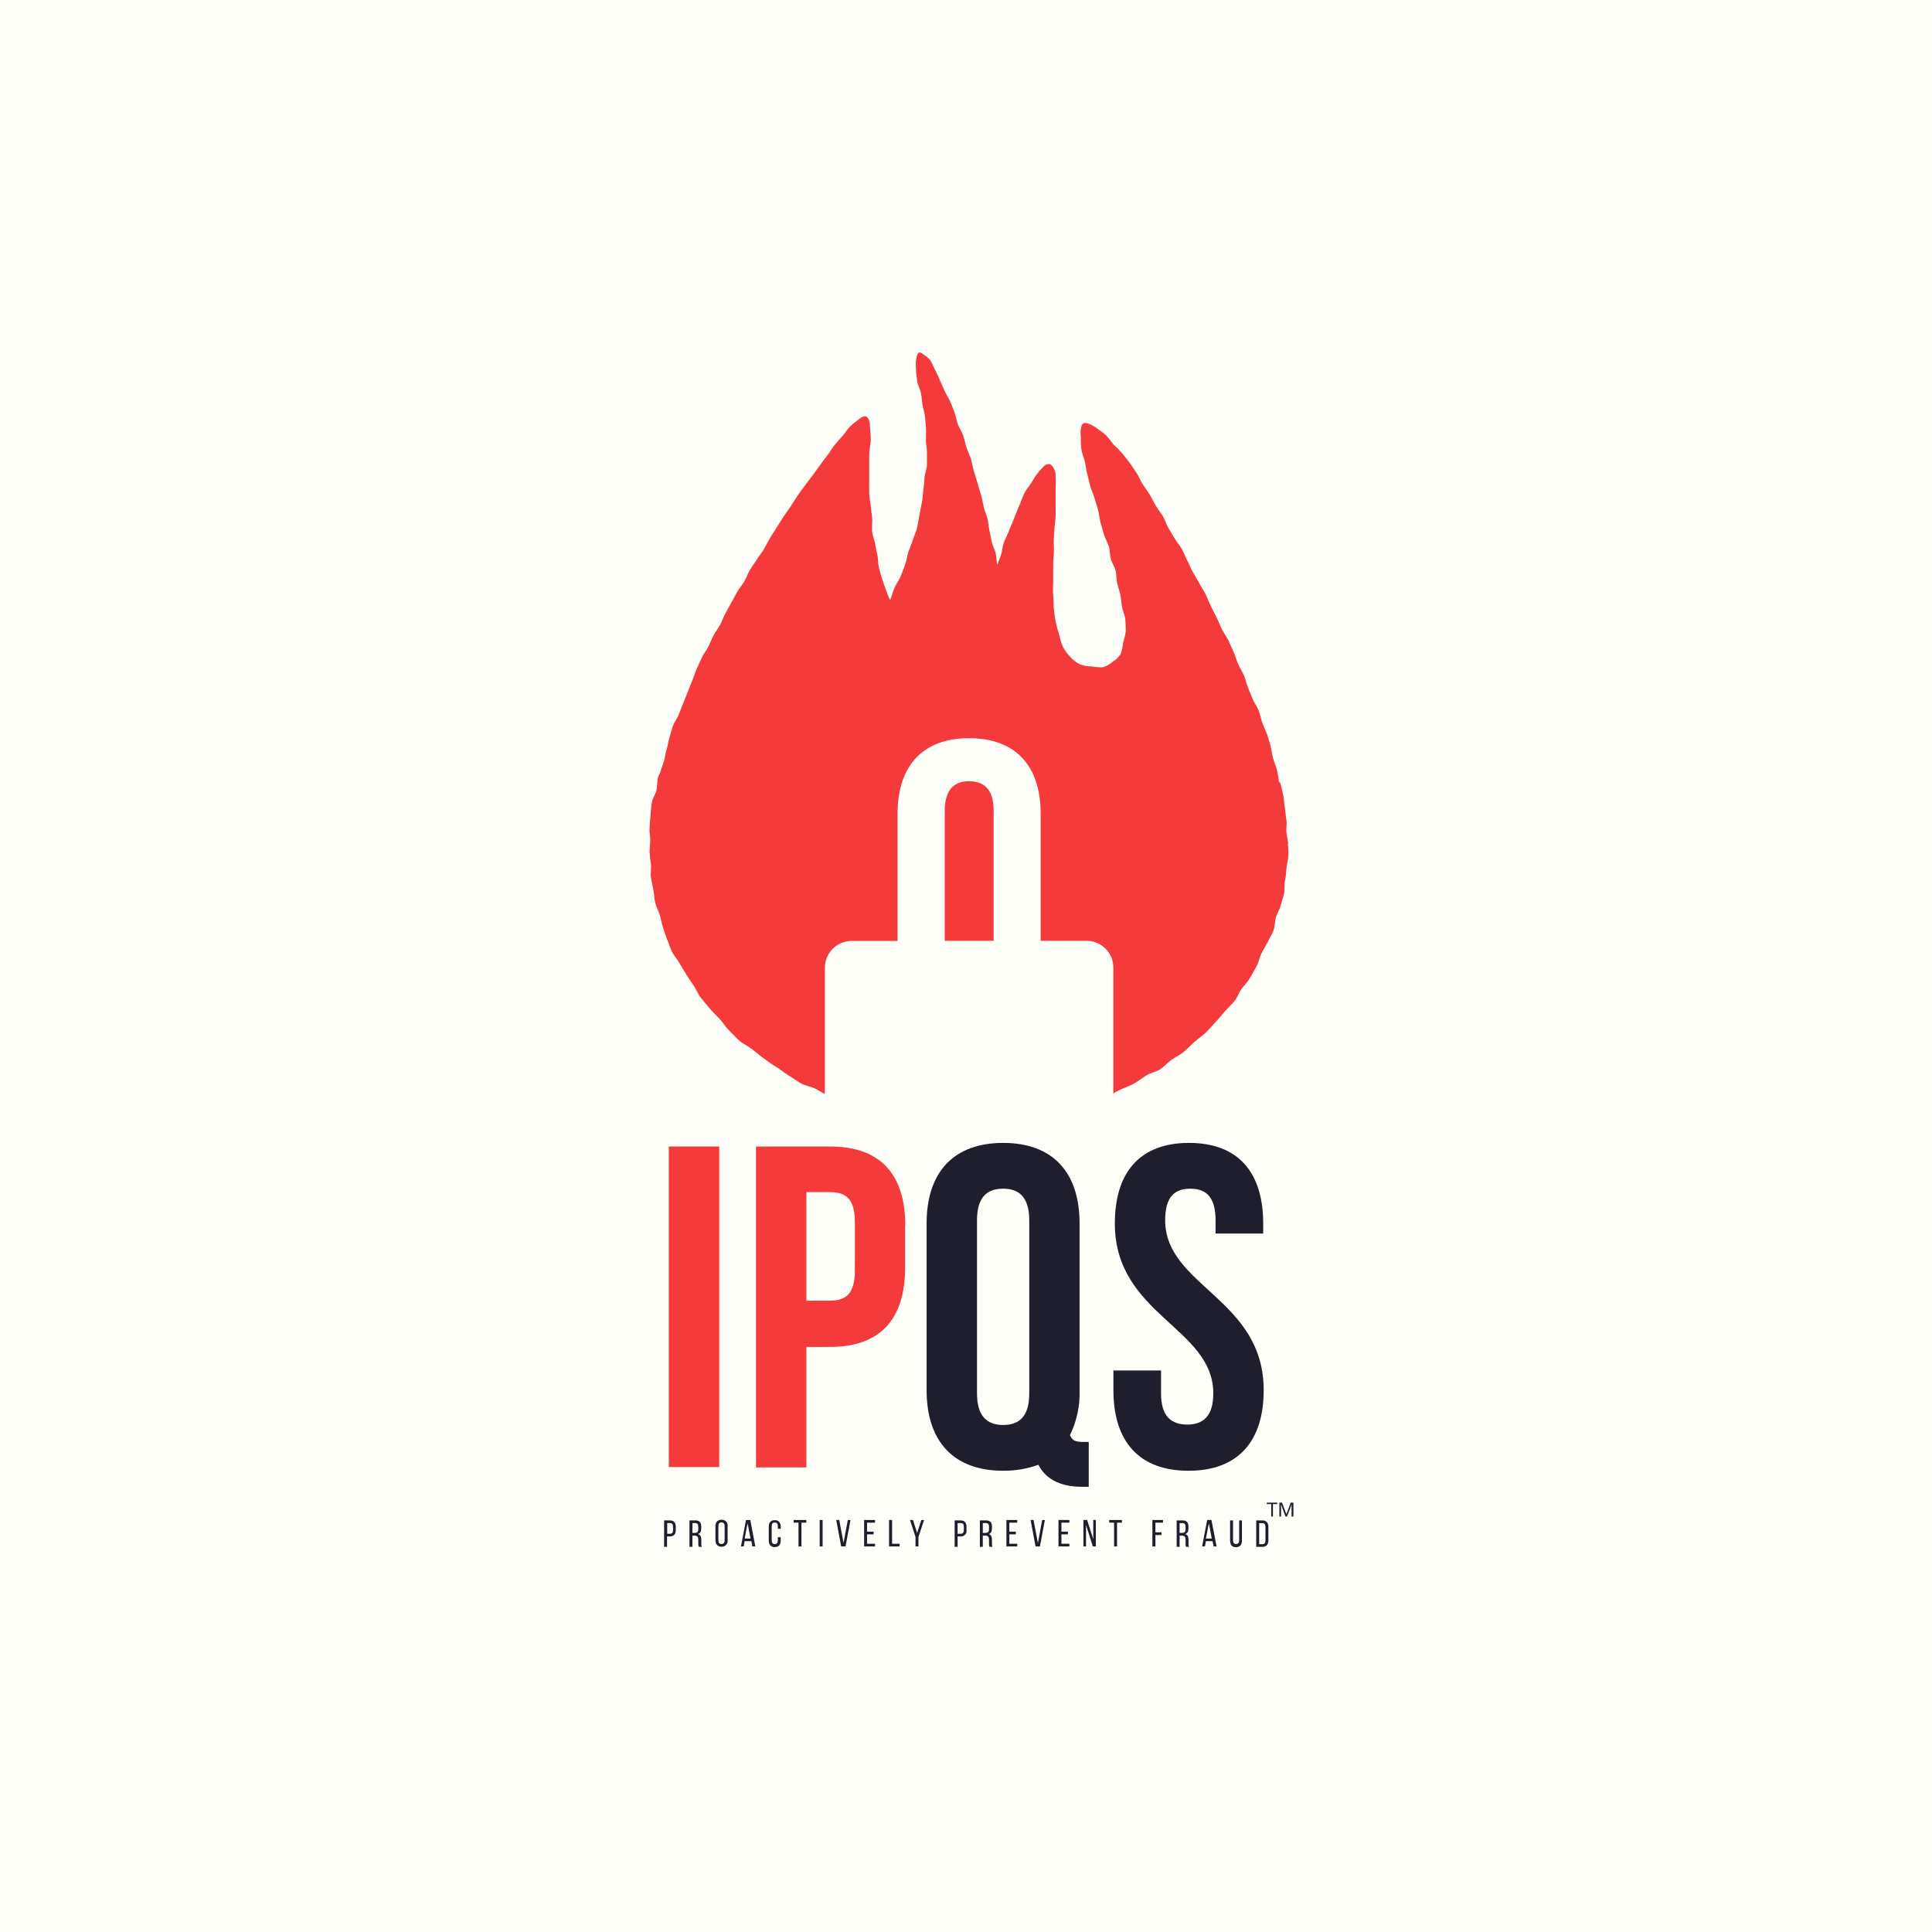
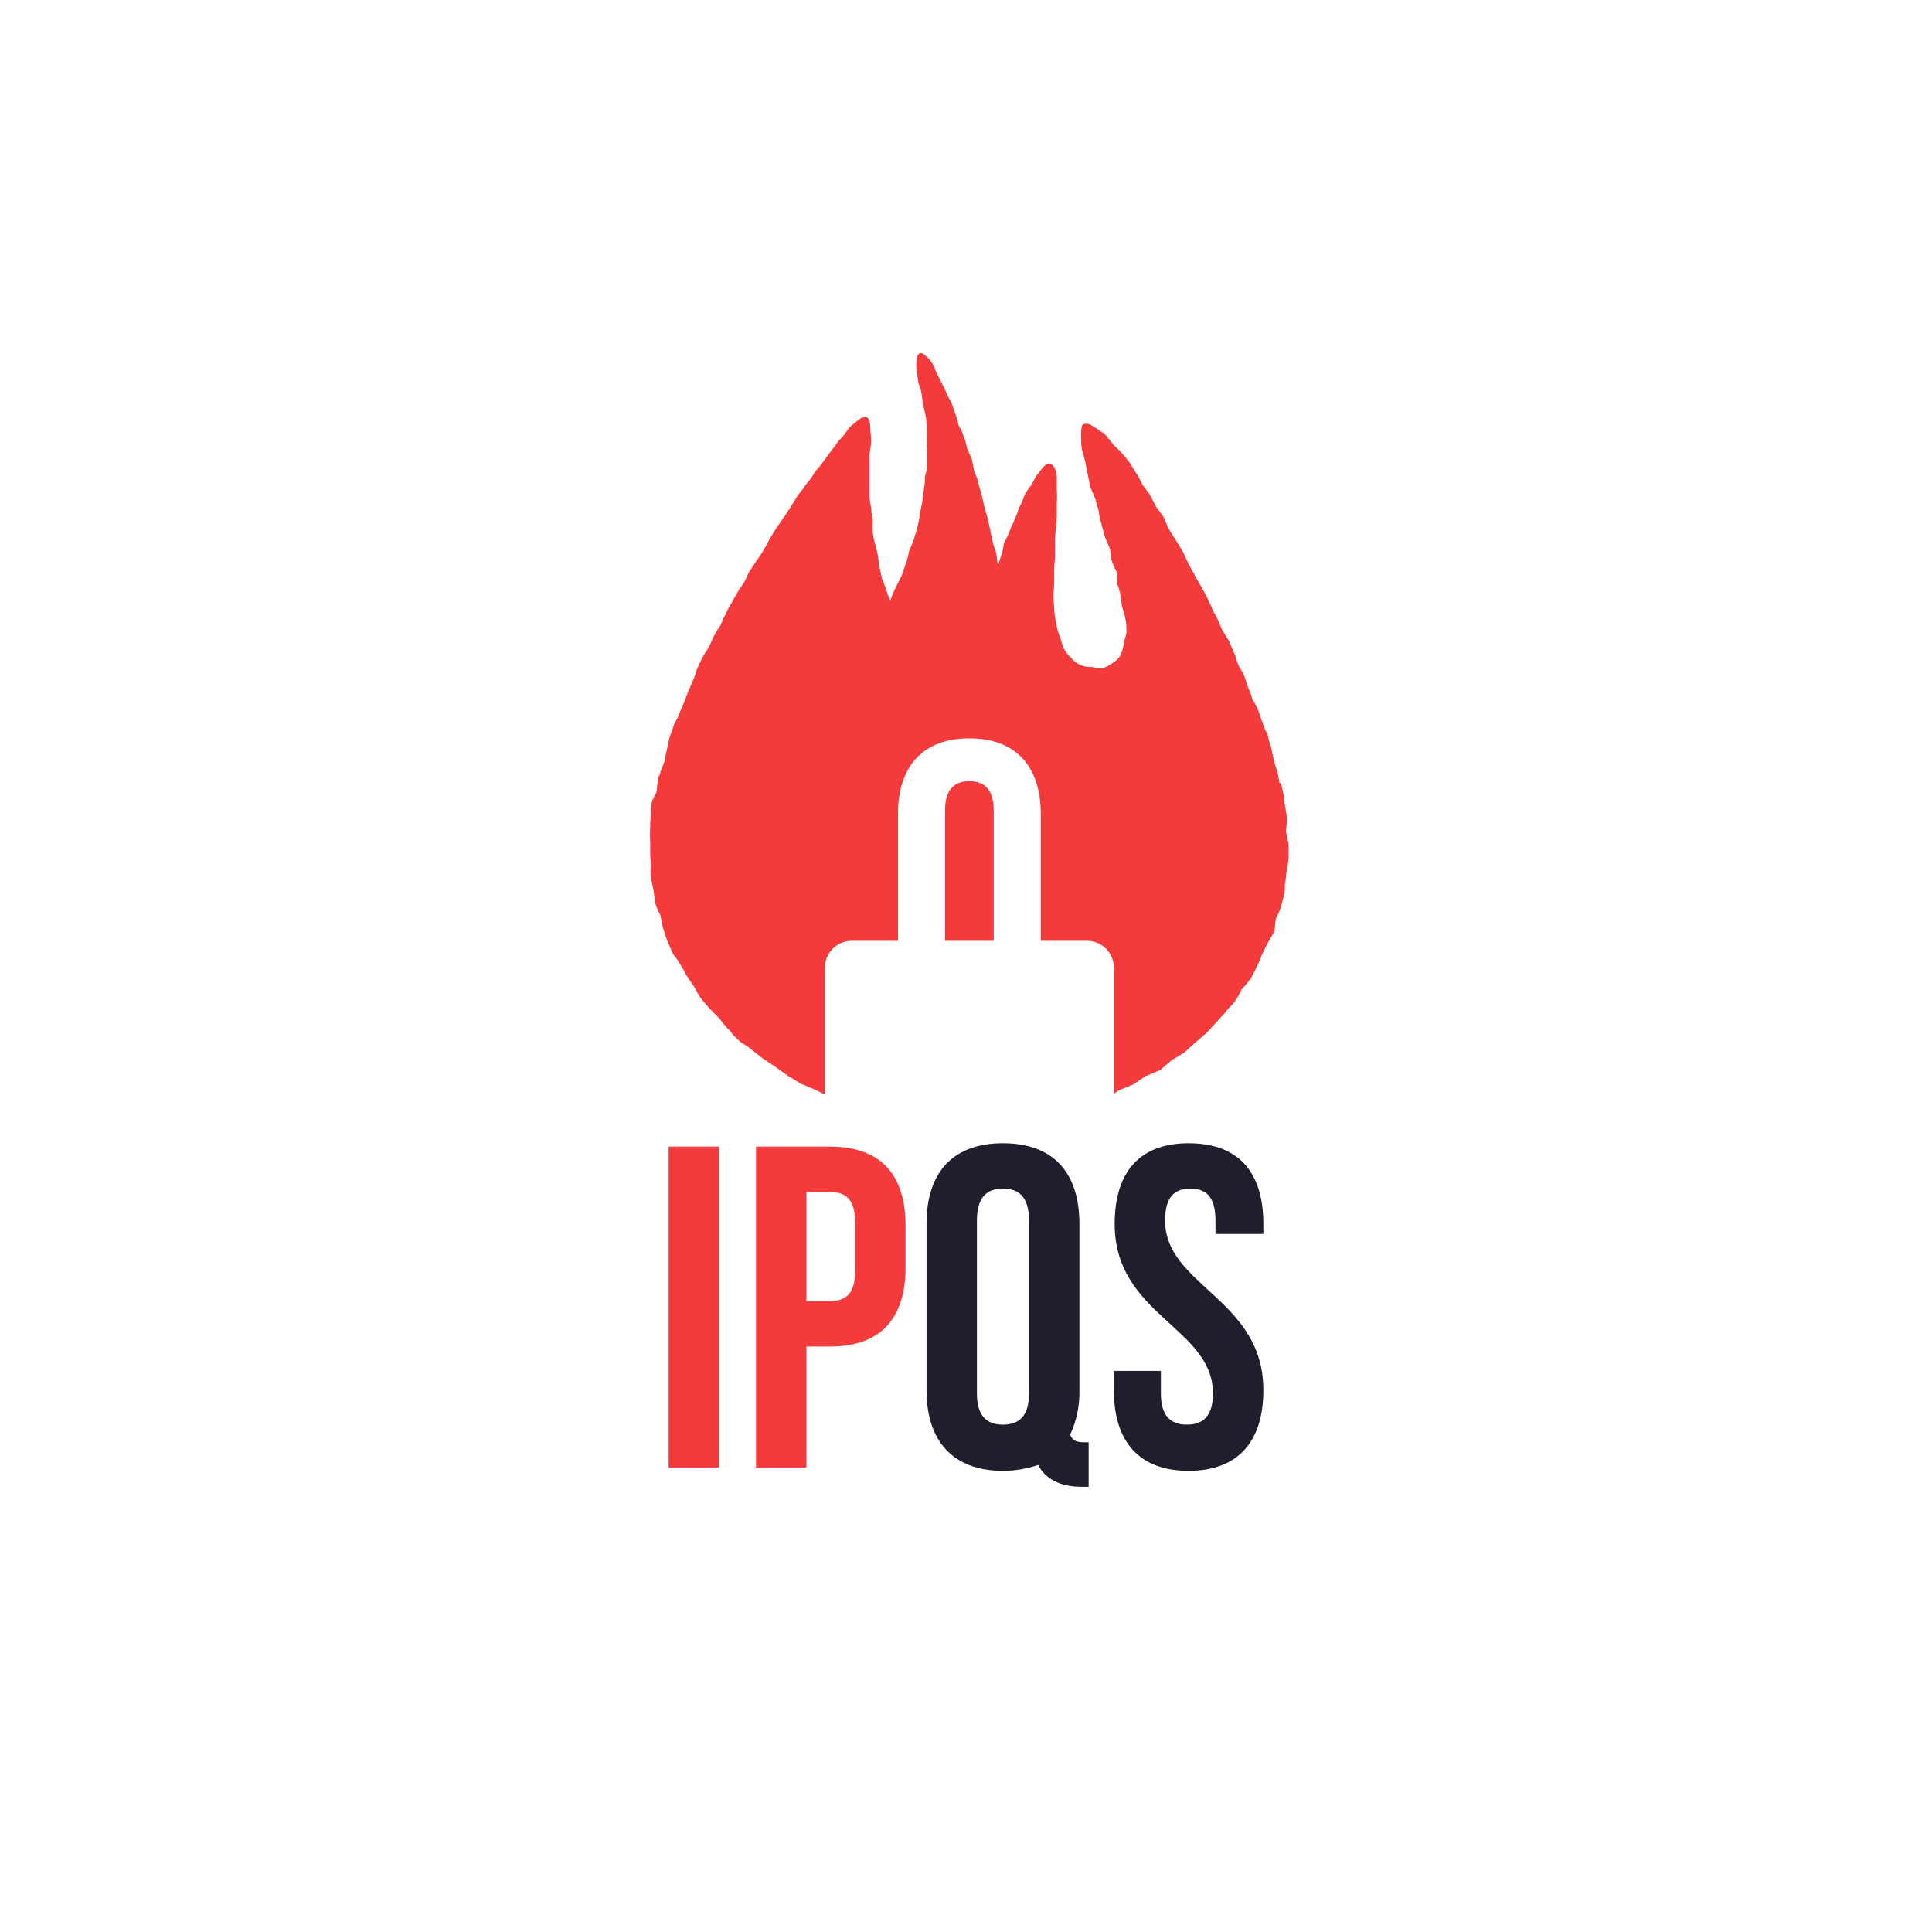
- <svg xmlns="http://www.w3.org/2000/svg" id="Layer_1" data-name="Layer 1" viewBox="0 0 230 230">
-   <defs>
-     <style>.cls-1{fill:#fffff9;}.cls-2{fill:#f43a3a;}.cls-3,.cls-4{fill:#1f1e2c;}.cls-4{font-size:2.33px;font-family:Poppins-Regular, Poppins;}</style>
-   </defs>
-   <rect class="cls-1" width="230" height="230" />
-   <path class="cls-2" d="M115.38,93c-1.78,0-2.91,1-2.91,3.52V112h5.82V96.53c0-2.55-1.12-3.52-2.91-3.52" />
-   <path class="cls-2" d="M153.35,100.51c0-.49-.18-1-.21-1.46s.09-1,0-1.48-.11-1-.19-1.46-.09-1-.19-1.46-.22-1-.34-1.44c0,0-.14-.08-.15-.13-.09-.47-.14-1-.26-1.45s-.33-.94-.47-1.42-.16-1-.3-1.46-.27-1-.43-1.42-.41-.92-.57-1.39-.25-1-.43-1.44-.53-.87-.71-1.34-.37-.93-.56-1.39-.27-1-.48-1.43-.48-.88-.69-1.35-.31-.95-.53-1.41-.4-.92-.62-1.38-.55-.86-.77-1.31-.39-.93-.62-1.39-.45-.9-.68-1.35-.39-.94-.62-1.39-.52-.88-.75-1.32-.53-.87-.77-1.32-.42-.92-.66-1.37-.41-.94-.65-1.38-.6-.82-.85-1.26-.53-.86-.78-1.3-.4-1-.65-1.39-.59-.82-.84-1.24-.47-.92-.73-1.34-.58-.82-.84-1.23-.45-.94-.72-1.34-.57-.84-.84-1.22-.62-.78-.9-1.14a13.75,13.75,0,0,0-1-1,12.31,12.31,0,0,0-.89-1.11,10.78,10.78,0,0,0-1-.75,3.83,3.83,0,0,0-1-.58c-.47-.19-.71-.17-.88.16a2.77,2.77,0,0,0-.11,1.35,11.27,11.27,0,0,0,.06,1.48c.07.46.28.94.41,1.46s.16,1,.29,1.48.23,1,.36,1.47.37.93.51,1.42.29,1,.43,1.45.15,1,.29,1.49l.42,1.45c.15.49.44.93.58,1.41s.09,1,.22,1.46.45.9.57,1.37.07,1,.18,1.47.28.95.38,1.41.12,1,.2,1.45.35,1,.39,1.43.06,1,.06,1.46a8,8,0,0,1-.32,1.38,4.67,4.67,0,0,1-.31,1.37,2.82,2.82,0,0,1-.95.9,2.92,2.92,0,0,1-1.13.64,5.63,5.63,0,0,1-1.32-.09,4,4,0,0,1-1.38-.23,3.79,3.79,0,0,1-1.18-.89,5.14,5.14,0,0,1-.9-1.23,9.21,9.21,0,0,1-.46-1.51,12.43,12.43,0,0,1-.41-1.52c-.08-.5-.16-1-.21-1.57s0-1-.07-1.57,0-1,0-1.57,0-1,0-1.56,0-1,.06-1.56,0-1.06,0-1.57.06-1.05.08-1.56.13-1,.15-1.53,0-1.09,0-1.59,0-1.11,0-1.6a15.62,15.62,0,0,0,0-1.59,1.82,1.82,0,0,0-.52-1.33c-.24-.17-.56-.21-1,.26a8.47,8.47,0,0,0-.84,1c-.22.31-.41.69-.63,1s-.48.63-.68,1-.33.8-.51,1.2-.32.8-.5,1.21-.31.82-.48,1.23-.36.79-.52,1.22-.38.79-.52,1.22-.16.93-.3,1.36-.32.77-.45,1.21c-.09-.48-.09-.9-.18-1.36s-.36-.89-.46-1.35-.19-.94-.29-1.4-.12-1-.23-1.42-.33-.88-.44-1.33-.18-1-.3-1.39-.3-1-.43-1.45-.3-1-.44-1.44-.21-1-.36-1.49-.38-.91-.53-1.37-.24-1-.4-1.45-.45-.83-.62-1.27-.23-1-.4-1.44-.35-.9-.53-1.32-.45-.8-.63-1.2-.37-.87-.55-1.25-.38-.87-.57-1.22-.39-.89-.59-1.2a3,3,0,0,0-.83-.72c-.4-.34-.64-.34-.79.15a4.26,4.26,0,0,0-.1,1.51c0,.42.05.94.14,1.51s.31.83.43,1.36.11.95.19,1.41.24.89.3,1.36.09,1,.12,1.43,0,1,0,1.46.12,1,.12,1.45,0,1,0,1.46-.23,1-.28,1.44-.06,1-.13,1.45-.08,1-.16,1.45-.19,1-.3,1.54-.16,1-.28,1.55-.35,1-.5,1.47-.38,1-.54,1.44-.21,1-.39,1.52-.36,1-.55,1.45-.51.88-.72,1.35-.33,1-.55,1.49c-.16-.43-.37-.87-.51-1.3s-.32-.87-.45-1.3-.26-.9-.37-1.34-.07-1-.17-1.42-.19-.91-.27-1.36-.28-.88-.34-1.34,0-1,0-1.48-.13-1-.17-1.55-.17-1-.19-1.55,0-1.08,0-1.59,0-1.08,0-1.58,0-1.09,0-1.59.16-1.12.18-1.61-.07-1.12-.09-1.56c0-.73-.17-1.12-.4-1.26s-.48-.07-1,.35a9.61,9.61,0,0,0-1,.83c-.29.3-.56.75-.9,1.14s-.62.67-.94,1.07-.54.82-.86,1.23-.58.76-.88,1.18-.57.79-.88,1.21-.6.76-.9,1.19-.6.79-.89,1.22-.53.86-.83,1.3-.58.81-.87,1.25-.53.87-.82,1.31-.52.82-.78,1.24-.46.87-.72,1.3-.57.78-.83,1.21-.56.81-.81,1.23-.4.91-.65,1.34-.59.79-.84,1.23-.47.86-.71,1.29l-.71,1.3c-.24.43-.39.9-.62,1.34s-.56.82-.79,1.27-.39.89-.61,1.33-.56.83-.77,1.28-.4.89-.61,1.34-.32.92-.52,1.37-.35.91-.54,1.36-.36.91-.54,1.36-.37.9-.54,1.36-.51.86-.68,1.32-.27.93-.42,1.39-.2,1-.34,1.42-.19.94-.32,1.41-.34.91-.46,1.38c-.06.18-.19.34-.24.52-.14.5-.08,1-.19,1.53s-.46,1-.55,1.47-.11,1-.17,1.53-.07,1-.11,1.54.09,1,.08,1.48-.09,1-.07,1.48.12,1,.16,1.48-.08,1,0,1.49.2,1,.29,1.48.1,1,.21,1.49.4,1,.54,1.45.21,1,.38,1.48.31,1,.51,1.46.34,1,.57,1.46.64.89.89,1.35.55.92.83,1.38.6.9.9,1.35.49,1,.82,1.4.71.86,1.07,1.29.78.81,1.17,1.23.66.9,1.06,1.3.78.83,1.21,1.22,1,.64,1.48,1,.91.74,1.39,1.09.94.71,1.44,1,1,.72,1.46,1,1,.67,1.54,1,1.21.4,1.76.67.78.45,1.18.66V115.2a3.18,3.18,0,0,1,3.18-3.18h5.47V96.88c0-5.71,3-9,8.52-9s8.52,3.27,8.52,9V112h5.47a3.18,3.18,0,0,1,3.18,3.18v15a5.9,5.9,0,0,1,.69-.4c.54-.26,1.14-.44,1.66-.72s1-.66,1.52-1,1.2-.43,1.7-.76.87-.79,1.35-1.13,1.07-.59,1.53-1,.83-.81,1.27-1.19.94-.71,1.35-1.11.76-.84,1.15-1.25.73-.85,1.1-1.27.81-.8,1.15-1.24.5-1,.81-1.41.74-.84,1-1.29.52-.94.78-1.4.32-1,.55-1.47.55-.91.76-1.39.54-.92.71-1.41.12-1,.27-1.5.44-.95.57-1.44.32-1,.41-1.46,0-1,.11-1.5.12-1,.17-1.48.2-1,.22-1.48,0-1-.06-1.48" />
-   <rect class="cls-2" x="79.62" y="136.49" width="6" height="38.16" />
-   <path class="cls-2" d="M107.75,145.92v5c0,6.1-2.94,9.43-8.94,9.43H96v14.34H90V136.49h8.83c6,0,8.94,3.33,8.94,9.43m-11.77-4v12.92h2.83c1.91,0,2.94-.87,2.94-3.59v-5.73c0-2.72-1-3.6-2.94-3.6Z" />
-   <path class="cls-3" d="M110.31,145.65c0-6.11,3.22-9.59,9.11-9.59s9.1,3.48,9.1,9.59V165.5a11.28,11.28,0,0,1-1.14,5.34c.27.71.71.82,1.69.82h.54V177h-.81c-2.67,0-4.36-1-5.18-2.62a12.22,12.22,0,0,1-4.2.71c-5.89,0-9.11-3.49-9.11-9.59Zm6,20.23c0,2.72,1.2,3.76,3.11,3.76s3.11-1,3.11-3.76V145.27c0-2.73-1.2-3.76-3.11-3.76s-3.11,1-3.11,3.76Z" />
-   <path class="cls-3" d="M141.55,136.06c5.83,0,8.83,3.48,8.83,9.59v1.2h-5.67v-1.58c0-2.73-1.09-3.76-3-3.76s-3,1-3,3.76c0,7.85,11.73,9.32,11.73,20.23,0,6.1-3.06,9.59-8.95,9.59s-8.94-3.49-8.94-9.59v-2.35h5.67v2.73c0,2.72,1.2,3.71,3.11,3.71s3.11-1,3.11-3.71c0-7.85-11.72-9.33-11.72-20.23,0-6.11,3-9.59,8.83-9.59" />
-   <path class="cls-3" d="M79.74,181c.5,0,.71.29.71.77v.38c0,.5-.23.76-.73.76h-.31v1.24h-.35V181Zm0,1.59c.26,0,.38-.12.38-.42v-.42c0-.29-.1-.43-.36-.43h-.33v1.27Z" />
-   <path class="cls-3" d="M82.78,181c.49,0,.7.25.7.72v.26c0,.34-.12.56-.39.64.29.09.4.32.4.66v.49a.78.78,0,0,0,.06.38h-.36a.82.82,0,0,1-.06-.38v-.5c0-.35-.16-.46-.45-.46h-.25v1.34h-.35V181Zm-.09,1.49c.28,0,.44-.09.44-.44v-.3c0-.28-.1-.43-.36-.43h-.34v1.17Z" />
-   <path class="cls-3" d="M85.17,181.71c0-.48.24-.79.72-.79a.69.69,0,0,1,.73.79v1.63a.69.69,0,0,1-.73.79c-.48,0-.72-.31-.72-.79Zm.35,1.65c0,.29.12.45.37.45s.38-.16.38-.45v-1.67c0-.28-.12-.45-.38-.45s-.37.17-.37.45Z" />
-   <path class="cls-3" d="M88.65,183.47l-.12.63h-.32l.6-3.15h.51l.6,3.15h-.35l-.12-.63Zm0-.31h.7l-.35-1.81Z" />
-   <path class="cls-3" d="M92.94,181.71V182H92.6v-.3c0-.28-.11-.45-.37-.45s-.36.17-.36.45v1.67c0,.28.11.45.36.45s.37-.17.37-.45V183h.34v.39c0,.48-.23.79-.71.79s-.71-.31-.71-.79v-1.63c0-.48.22-.79.71-.79s.71.31.71.79" />
-   <polygon class="cls-3" points="95.06 184.1 95.06 181.27 94.48 181.27 94.48 180.95 95.99 180.95 95.99 181.27 95.41 181.27 95.41 184.1 95.06 184.1" />
-   <rect class="cls-3" x="97.58" y="180.95" width="0.35" height="3.15" />
-   <polygon class="cls-3" points="99.91 180.95 100.42 183.69 100.93 180.95 101.25 180.95 100.66 184.1 100.14 184.1 99.55 180.95 99.91 180.95" />
-   <polygon class="cls-3" points="104 182.34 104 182.66 103.22 182.66 103.22 183.78 104.17 183.78 104.17 184.1 102.87 184.1 102.87 180.95 104.17 180.95 104.17 181.27 103.22 181.27 103.22 182.34 104 182.34" />
-   <polygon class="cls-3" points="105.84 184.1 105.84 180.95 106.2 180.95 106.2 183.78 107.1 183.78 107.1 184.1 105.84 184.1" />
-   <polygon class="cls-3" points="108.99 182.97 108.33 180.95 108.69 180.95 109.18 182.5 109.68 180.95 110.01 180.95 109.34 182.97 109.34 184.1 108.99 184.1 108.99 182.97" />
-   <path class="cls-3" d="M114.35,181c.5,0,.71.29.71.77v.38a.66.66,0,0,1-.74.76H114v1.24h-.35V181Zm0,1.59c.26,0,.39-.12.39-.42v-.42c0-.29-.1-.43-.36-.43H114v1.27Z" />
-   <path class="cls-3" d="M117.38,181c.5,0,.71.25.71.72v.26c0,.34-.12.56-.39.64.28.09.39.32.39.66v.49a.92.92,0,0,0,.06.38h-.35a.82.82,0,0,1-.06-.38v-.5c0-.35-.17-.46-.46-.46H117v1.34h-.35V181Zm-.09,1.49c.28,0,.45-.09.45-.44v-.3c0-.28-.1-.43-.36-.43H117v1.17Z" />
-   <polygon class="cls-3" points="120.93 182.34 120.93 182.66 120.16 182.66 120.16 183.78 121.1 183.78 121.1 184.1 119.81 184.1 119.81 180.95 121.1 180.95 121.1 181.27 120.16 181.27 120.16 182.34 120.93 182.34" />
-   <polygon class="cls-3" points="123.04 180.95 123.56 183.69 124.07 180.95 124.39 180.95 123.8 184.1 123.28 184.1 122.69 180.95 123.04 180.95" />
-   <polygon class="cls-3" points="127.13 182.34 127.13 182.66 126.36 182.66 126.36 183.78 127.31 183.78 127.31 184.1 126.01 184.1 126.01 180.95 127.31 180.95 127.31 181.27 126.36 181.27 126.36 182.34 127.13 182.34" />
-   <polygon class="cls-3" points="129.29 184.1 128.98 184.1 128.98 180.95 129.42 180.95 130.15 183.23 130.15 180.95 130.46 180.95 130.46 184.1 130.1 184.1 129.29 181.55 129.29 184.1" />
-   <polygon class="cls-3" points="132.63 184.1 132.63 181.27 132.05 181.27 132.05 180.95 133.56 180.95 133.56 181.27 132.98 181.27 132.98 184.1 132.63 184.1" />
-   <polygon class="cls-3" points="138.27 182.42 138.27 182.74 137.55 182.74 137.55 184.1 137.19 184.1 137.19 180.95 138.45 180.95 138.45 181.27 137.55 181.27 137.55 182.42 138.27 182.42" />
-   <path class="cls-3" d="M140.78,181c.49,0,.7.25.7.72v.26c0,.34-.12.56-.39.64.29.09.4.32.4.66v.49a.78.78,0,0,0,.06.38h-.36a.85.85,0,0,1-.05-.38v-.5c0-.35-.17-.46-.46-.46h-.25v1.34h-.35V181Zm-.09,1.49c.28,0,.45-.09.45-.44v-.3c0-.28-.11-.43-.37-.43h-.34v1.17Z" />
-   <path class="cls-3" d="M143.56,183.47l-.12.63h-.33l.6-3.15h.51l.61,3.15h-.35l-.13-.63Zm0-.31h.7l-.35-1.81Z" />
-   <path class="cls-3" d="M146.79,183.36c0,.28.11.45.36.45s.37-.17.37-.45V181h.33v2.39c0,.48-.22.8-.71.8s-.7-.32-.7-.8V181h.35Z" />
-   <path class="cls-3" d="M150.28,181c.49,0,.72.3.72.78v1.59c0,.48-.23.78-.72.78h-.73V181Zm0,2.83c.25,0,.37-.16.37-.44v-1.62c0-.29-.12-.45-.37-.45h-.38v2.51Z" />
-   <text class="cls-4" transform="translate(150.79 180.54)">TM</text>
+ <svg xmlns="http://www.w3.org/2000/svg" id="eae568ab-2862-40ec-9133-8a40986d66fa" data-name="Layer 1" width="230" height="230" viewBox="0 0 230 230">
+   <path d="M115.4,93c1.8,0,2.9,1,2.9,3.5V112h-5.8V96.5c0-2.5,1.1-3.5,2.9-3.5m38,7.5-.3-1.5c0-.4.1-.9.1-1.4s-.1-1-.2-1.5-.1-1-.2-1.5l-.3-1.4h-.2a8,8,0,0,0-.3-1.5c-.1-.4-.3-.9-.4-1.4l-.3-1.4a8.3,8.3,0,0,1-.4-1.5,5.9,5.9,0,0,1-.6-1.4c-.2-.4-.3-.9-.5-1.4a5.4,5.4,0,0,0-.7-1.3,5.8,5.8,0,0,0-.5-1.4c-.2-.5-.3-1-.5-1.5s-.5-.8-.7-1.3-.3-1-.5-1.4l-.6-1.4-.8-1.3-.6-1.4a9.1,9.1,0,0,1-.7-1.4l-.6-1.3-.8-1.4c-.2-.4-.5-.8-.7-1.3a8.3,8.3,0,0,1-.7-1.3c-.3-.5-.4-1-.7-1.4a14.8,14.8,0,0,0-.8-1.3l-.8-1.3-.6-1.4-.9-1.2c-.2-.5-.5-.9-.7-1.4l-.9-1.2a8.3,8.3,0,0,0-.7-1.3l-.8-1.3-.9-1.1a9.4,9.4,0,0,0-1-1l-.9-1.1c-.3-.4-.7-.5-1-.8l-1-.6c-.5-.1-.7-.1-.9.2a4.9,4.9,0,0,0-.1,1.4,7.1,7.1,0,0,0,.1,1.4c.1.5.3,1,.4,1.5l.3,1.5.3,1.5.6,1.4a10.3,10.3,0,0,0,.4,1.4,8,8,0,0,0,.3,1.5c.1.5.3,1,.4,1.5a14.7,14.7,0,0,0,.6,1.4c.1.4.1,1,.2,1.4a8.4,8.4,0,0,0,.6,1.4c.1.5,0,1,.1,1.5a7.4,7.4,0,0,1,.4,1.4c.1.5.1,1,.2,1.4a8.3,8.3,0,0,1,.4,1.5,7.1,7.1,0,0,1,.1,1.4c0,.5-.3,1-.3,1.4a5.7,5.7,0,0,1-.4,1.4,2.6,2.6,0,0,1-.9.9,3.9,3.9,0,0,1-1.1.6,3.4,3.4,0,0,1-1.4-.1,2.9,2.9,0,0,1-2.5-1.1,3.4,3.4,0,0,1-.9-1.2c-.2-.5-.3-1-.5-1.5s-.3-1-.4-1.6a7.7,7.7,0,0,1-.2-1.5c0-.5-.1-1.1-.1-1.6s.1-1,.1-1.6V67.7c0-.6.1-1.1.1-1.6V64.5a7.6,7.6,0,0,1,.1-1.5c0-.5.1-1.1.1-1.6V59.9a8.5,8.5,0,0,0,0-1.6V56.7c-.1-.8-.3-1.2-.6-1.4s-.5-.2-1,.3l-.8,1-.6,1.1a8.6,8.6,0,0,0-.7,1c-.2.3-.3.8-.5,1.2a4.3,4.3,0,0,0-.5,1.2l-.5,1.2a6.1,6.1,0,0,0-.5,1.2l-.6,1.2a5.8,5.8,0,0,1-.3,1.4l-.4,1.2c-.1-.5-.1-.9-.2-1.4s-.3-.8-.4-1.3l-.3-1.4-.3-1.4c-.1-.5-.3-.9-.4-1.4l-.3-1.3c-.1-.5-.3-1-.4-1.5s-.3-1-.5-1.4l-.3-1.5-.6-1.4a5.7,5.7,0,0,0-.4-1.4,5.2,5.2,0,0,0-.6-1.3,5.7,5.7,0,0,0-.4-1.4c-.2-.5-.3-1-.5-1.4a6.7,6.7,0,0,1-.6-1.2l-.6-1.2-.6-1.2a3.4,3.4,0,0,0-.6-1.2c-.2-.4-.6-.6-.8-.8s-.6-.3-.8.2a5.8,5.8,0,0,0-.1,1.5c.1.4.1.9.2,1.5s.3.8.4,1.4.1.9.2,1.4l.3,1.3a7.6,7.6,0,0,1,.1,1.5,6.5,6.5,0,0,1,0,1.4c0,.5.1,1,.1,1.5v1.4a8,8,0,0,1-.3,1.5,6.6,6.6,0,0,1-.1,1.4c-.1.5-.1,1-.2,1.5l-.3,1.5a9,9,0,0,1-.3,1.6c-.1.5-.3.9-.4,1.4l-.6,1.5a8.3,8.3,0,0,1-.4,1.5c-.2.5-.3,1-.5,1.4l-.7,1.4a9.4,9.4,0,0,0-.6,1.5,6.9,6.9,0,0,1-.5-1.3c-.2-.5-.3-.9-.5-1.3l-.3-1.4c-.1-.4-.1-.9-.2-1.4l-.3-1.3a7,7,0,0,1-.3-1.4,7.5,7.5,0,0,1,0-1.5,7.7,7.7,0,0,1-.2-1.5,7.7,7.7,0,0,1-.2-1.5V54.1a10,10,0,0,0,.2-1.6c0-.6-.1-1.1-.1-1.6s-.1-1.1-.4-1.2-.5-.1-1,.3l-1,.8-.9,1.2a5.3,5.3,0,0,0-.9,1.1,12.5,12.5,0,0,0-.9,1.2l-.9,1.2a6.2,6.2,0,0,0-.9,1.2c-.2.4-.6.7-.9,1.2s-.6.7-.9,1.2l-.8,1.3-.8,1.2-.9,1.3-.8,1.3a15.5,15.5,0,0,1-1.5,2.5l-.8,1.2c-.3.4-.4.9-.7,1.4s-.6.8-.8,1.2-.5.8-.7,1.3a5.4,5.4,0,0,0-.7,1.3,7.5,7.5,0,0,0-.6,1.3,9.1,9.1,0,0,0-.8,1.3L84.4,77l-.8,1.3L83,79.6c-.2.5-.3,1-.5,1.4l-.6,1.4c-.2.4-.3.9-.5,1.3l-.6,1.4c-.1.4-.5.9-.6,1.3l-.5,1.4-.3,1.4-.3,1.4c-.1.5-.4.9-.5,1.4s-.2.3-.2.5a8.8,8.8,0,0,0-.2,1.6c-.1.5-.5.9-.6,1.4s-.1,1.1-.1,1.6a7.6,7.6,0,0,0-.1,1.5,7.5,7.5,0,0,0,0,1.5v1.5c0,.5.1.9.1,1.4s-.1,1,0,1.5l.3,1.5c.1.5.1,1,.2,1.5a5.9,5.9,0,0,0,.6,1.4l.3,1.5c.2.5.3,1,.5,1.5l.6,1.4c.2.5.7.9.9,1.4a10,10,0,0,1,.8,1.4l.9,1.3c.3.5.5,1,.8,1.4l1.1,1.3,1.2,1.2a6.9,6.9,0,0,0,1.1,1.3,7.4,7.4,0,0,0,1.2,1.3c.4.4,1,.6,1.4,1l1.4,1.1,1.5,1,1.4,1,1.6,1,1.7.7,1.2.6V115.2a3.2,3.2,0,0,1,3.2-3.2h5.5V96.9c0-5.7,3-9,8.5-9s8.5,3.3,8.5,9V112h5.5a3.2,3.2,0,0,1,3.2,3.2v15l.6-.4,1.7-.7,1.5-1,1.7-.7,1.4-1.2,1.5-.9,1.3-1.2,1.3-1.1,1.2-1.3,1.1-1.2c.3-.5.8-.8,1.1-1.3a6.4,6.4,0,0,0,.8-1.4,15,15,0,0,0,1.1-1.3c.2-.4.5-.9.7-1.4a8.4,8.4,0,0,0,.6-1.4l.7-1.4.8-1.4c.1-.5.1-1.1.2-1.6a5.9,5.9,0,0,0,.6-1.4c.1-.5.3-1,.4-1.5s0-1,.1-1.4.1-1,.2-1.5.2-1,.2-1.5v-1.5M79.6,174.7h6V136.5h-6Zm28.2-28.8v5c0,6.1-3,9.4-9,9.4H96v14.4H90V136.5h8.8c6,0,9,3.3,9,9.4m-11.8-4v13h2.8c1.9,0,3-.9,3-3.6v-5.8c0-2.7-1.1-3.6-3-3.6Z" fill="#f43a3a" />
+   <path d="M110.3,145.7c0-6.2,3.2-9.6,9.1-9.6s9.1,3.4,9.1,9.6v19.8a11.9,11.9,0,0,1-1.1,5.3c.3.7.7.9,1.7.9h.5V177h-.8c-2.7,0-4.4-1-5.2-2.6a13.2,13.2,0,0,1-4.2.7c-5.9,0-9.1-3.5-9.1-9.6Zm6,20.2c0,2.7,1.2,3.7,3.1,3.7s3.1-1,3.1-3.7V145.3c0-2.8-1.2-3.8-3.1-3.8s-3.1,1-3.1,3.8Zm25.2-29.8c-5.8,0-8.8,3.4-8.8,9.6,0,10.9,11.7,12.3,11.7,20.2,0,2.7-1.2,3.7-3.1,3.7s-3.1-1-3.1-3.7v-2.7h-5.6v2.3c0,6.1,3,9.6,8.9,9.6s8.9-3.5,8.9-9.6c0-10.9-11.7-12.4-11.7-20.2,0-2.8,1.1-3.8,3-3.8s3,1,3,3.8v1.6h5.7v-1.2c0-6.2-3-9.6-8.9-9.6" fill="#1f1e2c" />
</svg>
